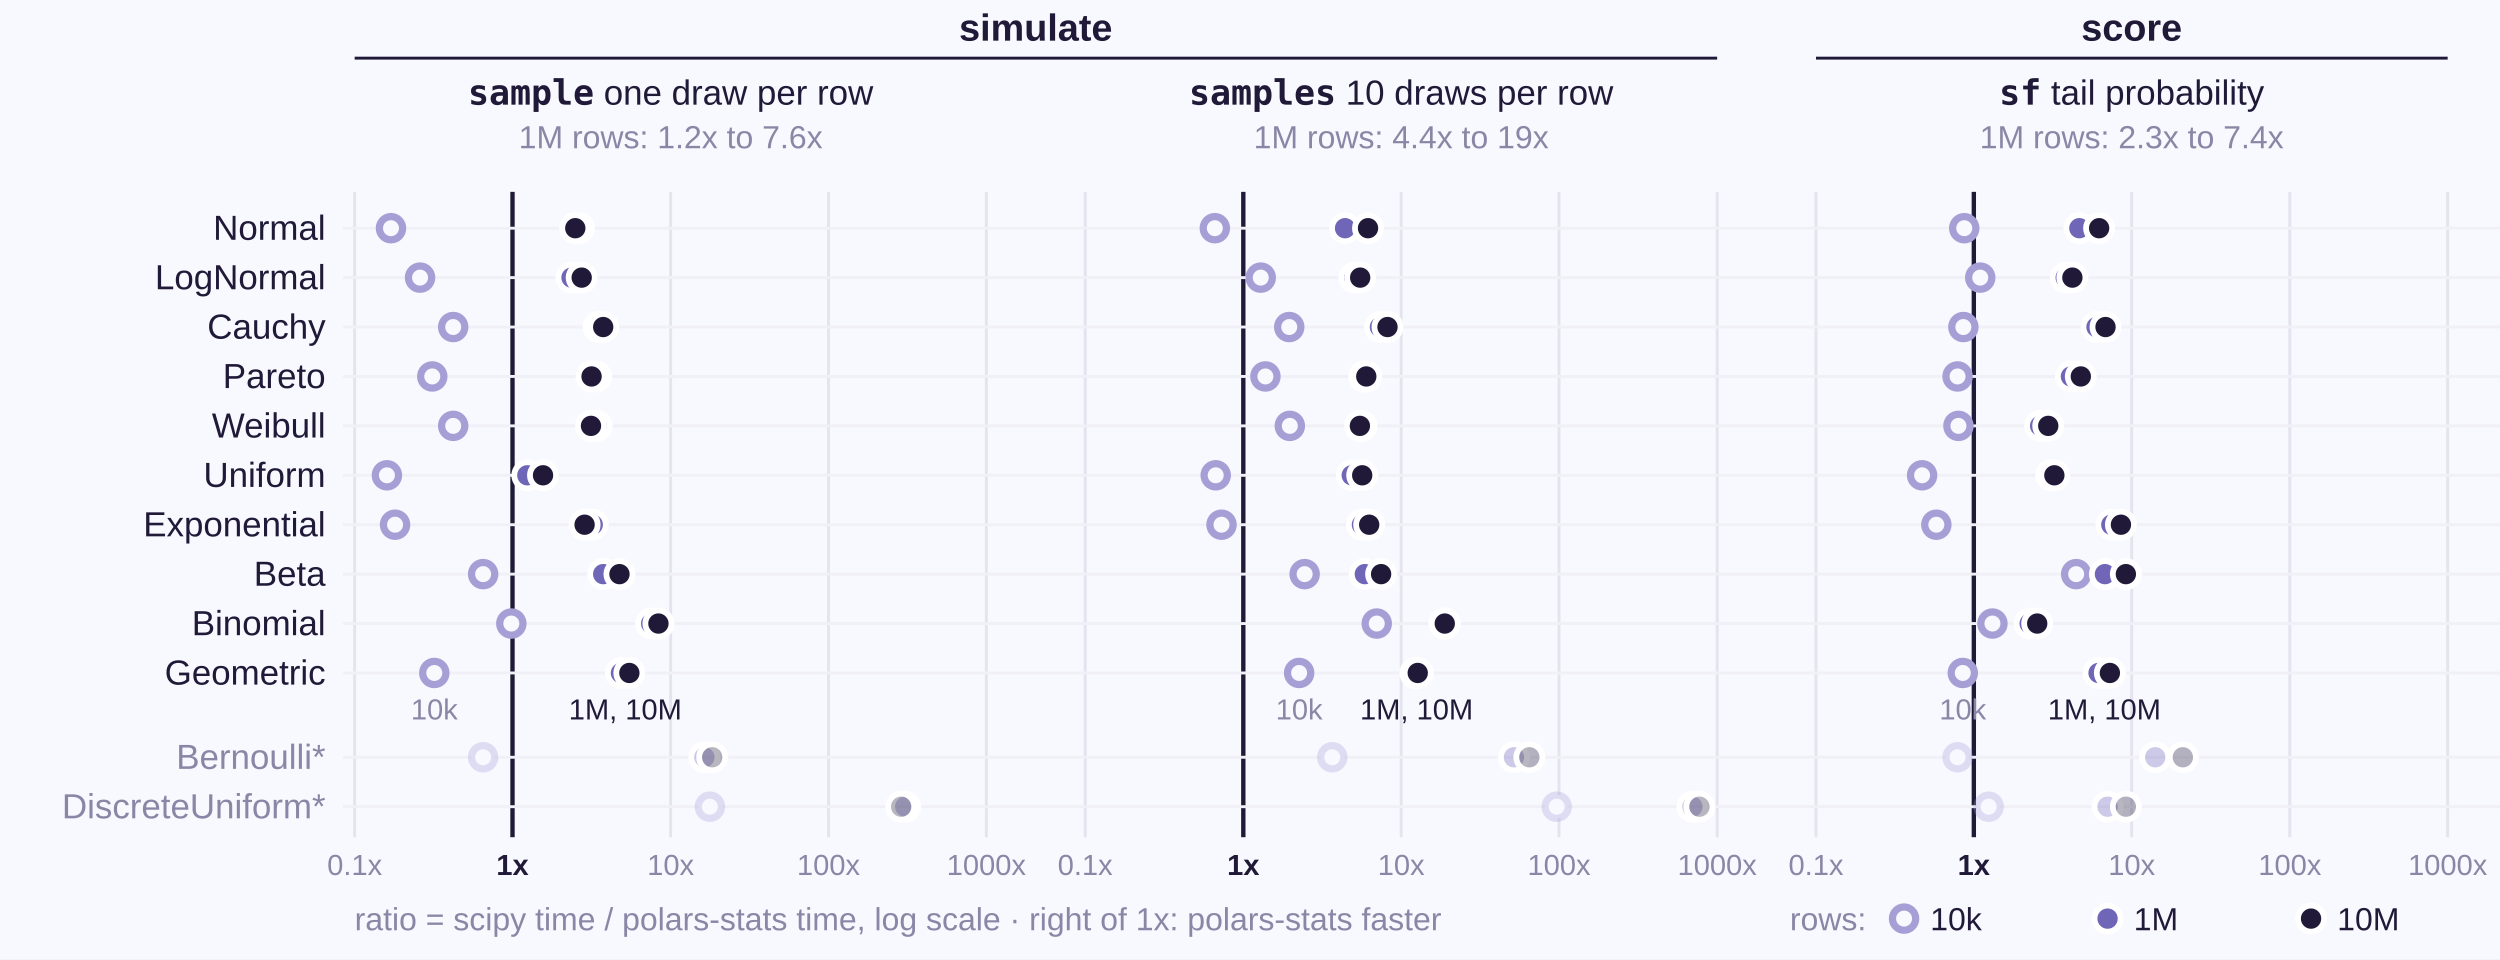
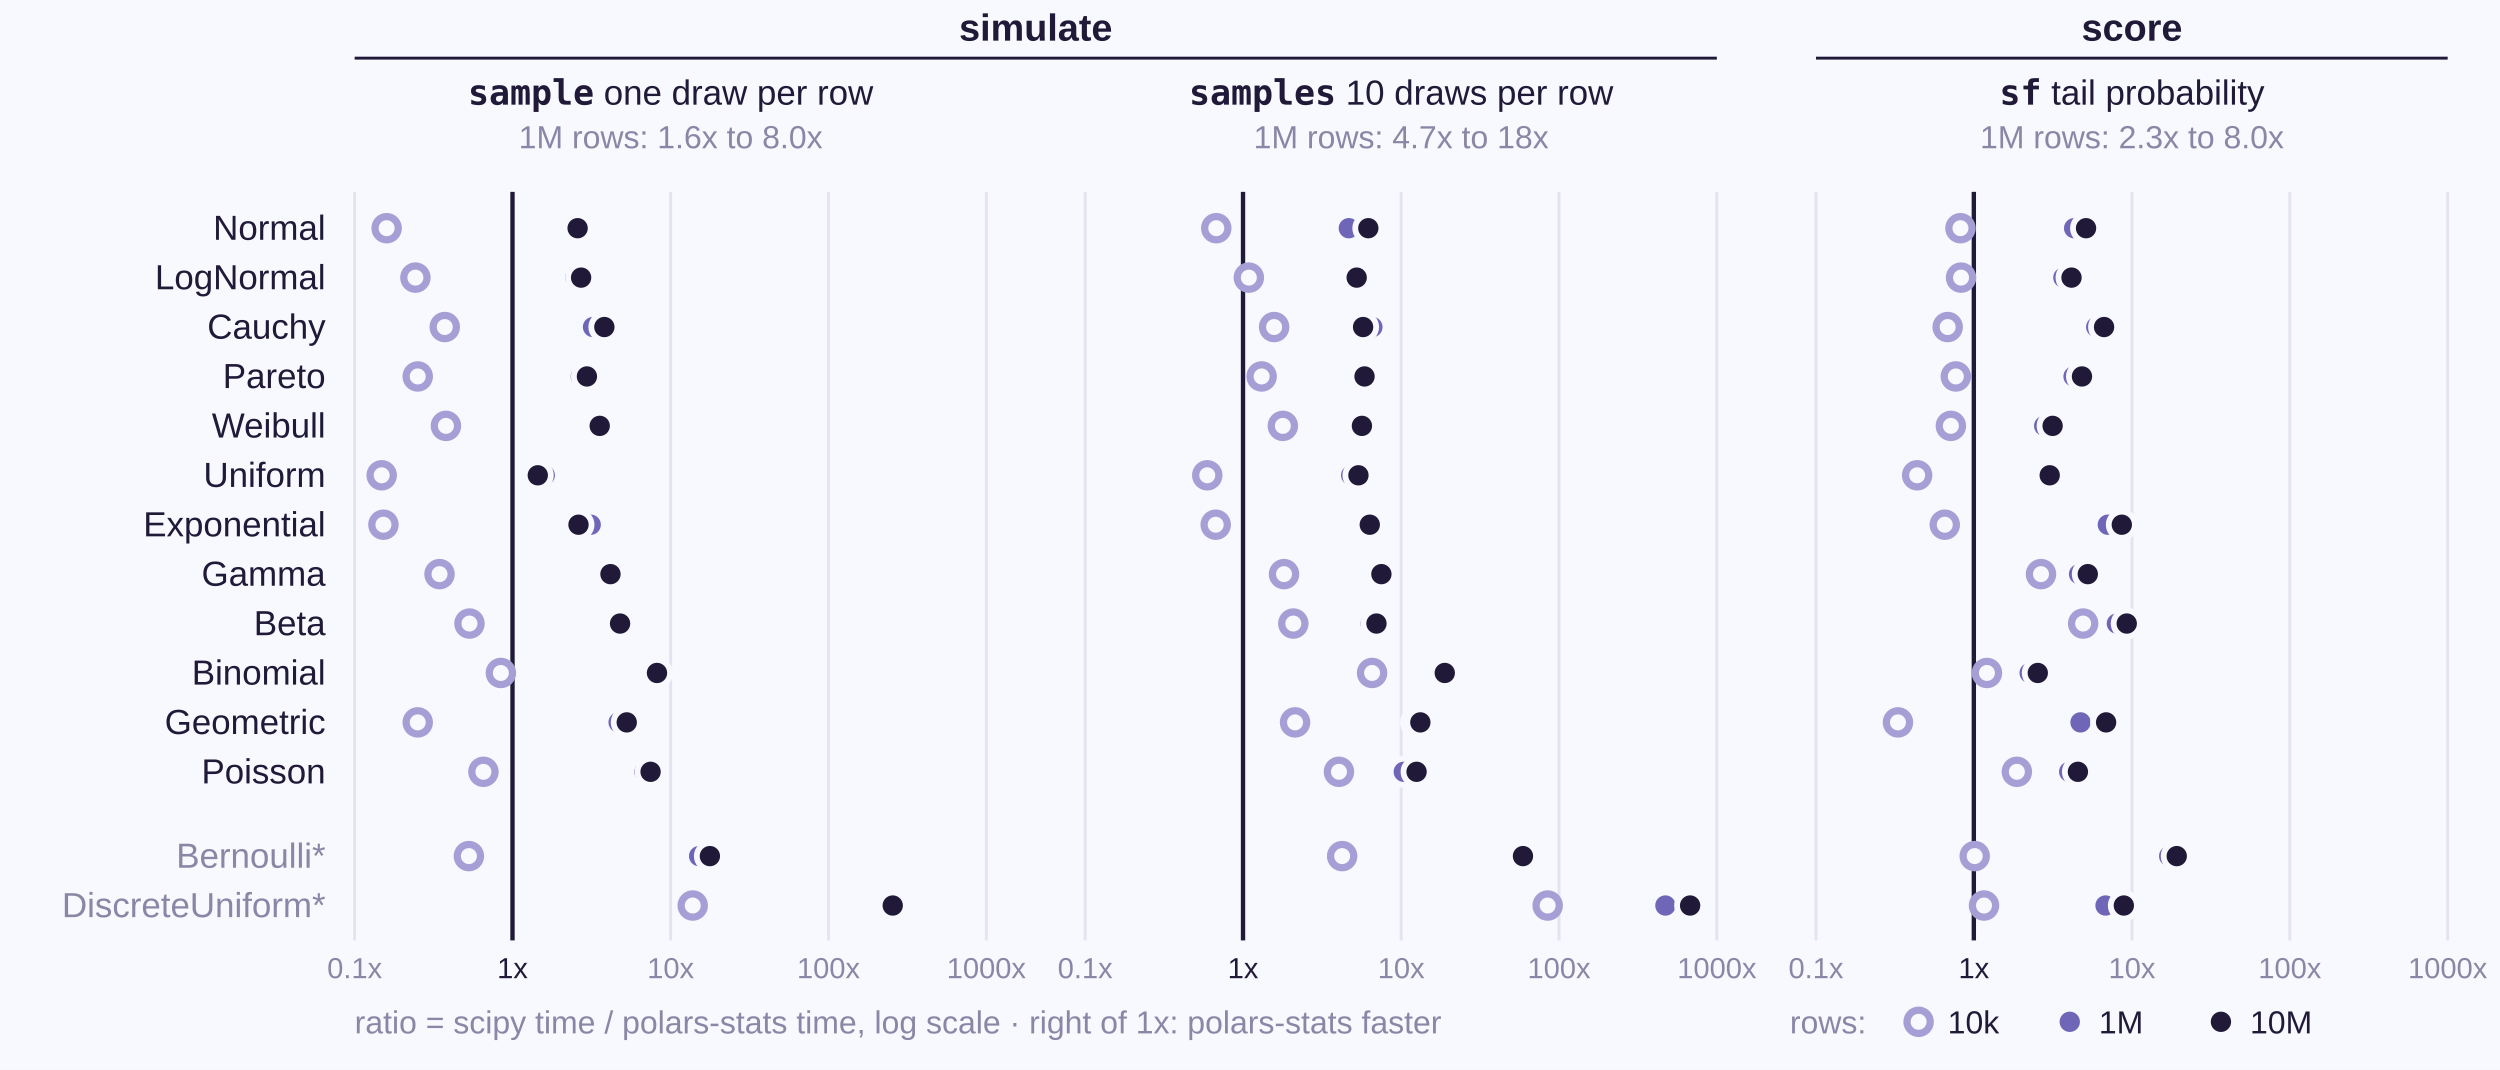
- <svg xmlns="http://www.w3.org/2000/svg" viewBox="0 0 860 330" width="860" height="330">
-   <rect width="860" height="330" fill="#f8f8ff" />
-   <text x="356.3" y="14.0" font-size="13" text-anchor="middle" fill="#201a38" font-weight="700" font-family="system-ui, -apple-system, 'Helvetica Neue', Arial, sans-serif">simulate</text>
-   <line x1="122.0" y1="20" x2="590.7" y2="20" stroke="#201a38" stroke-width="1" />
-   <text x="733.3" y="14.0" font-size="13" text-anchor="middle" fill="#201a38" font-weight="700" font-family="system-ui, -apple-system, 'Helvetica Neue', Arial, sans-serif">score</text>
-   <line x1="624.7" y1="20" x2="842.0" y2="20" stroke="#201a38" stroke-width="1" />
-   <text x="230.7" y="36.0" font-size="12" text-anchor="middle" fill="#201a38" font-weight="400" font-family="system-ui, -apple-system, 'Helvetica Neue', Arial, sans-serif">
-     <tspan font-family="ui-monospace, 'SF Mono', Menlo, Consolas, monospace" font-weight="700">sample</tspan>  one draw per row</text>
-   <text x="230.7" y="51.0" font-size="11" text-anchor="middle" fill="#8a87a6" font-weight="400" font-family="system-ui, -apple-system, 'Helvetica Neue', Arial, sans-serif">1M rows: 1.2x to 7.6x</text>
-   <line x1="122.0" y1="66" x2="122.0" y2="288.0" stroke="#e4e3ee" stroke-width="1" />
-   <text x="122.0" y="301.0" font-size="10" text-anchor="middle" fill="#8a87a6" font-weight="400" font-family="system-ui, -apple-system, 'Helvetica Neue', Arial, sans-serif">0.1x</text>
-   <line x1="176.3" y1="66" x2="176.3" y2="288.0" stroke="#201a38" stroke-width="1.5" />
-   <text x="176.3" y="301.0" font-size="10" text-anchor="middle" fill="#201a38" font-weight="700" font-family="system-ui, -apple-system, 'Helvetica Neue', Arial, sans-serif">1x</text>
-   <line x1="230.7" y1="66" x2="230.7" y2="288.0" stroke="#e4e3ee" stroke-width="1" />
-   <text x="230.7" y="301.0" font-size="10" text-anchor="middle" fill="#8a87a6" font-weight="400" font-family="system-ui, -apple-system, 'Helvetica Neue', Arial, sans-serif">10x</text>
-   <line x1="285.0" y1="66" x2="285.0" y2="288.0" stroke="#e4e3ee" stroke-width="1" />
-   <text x="285.0" y="301.0" font-size="10" text-anchor="middle" fill="#8a87a6" font-weight="400" font-family="system-ui, -apple-system, 'Helvetica Neue', Arial, sans-serif">100x</text>
-   <line x1="339.3" y1="66" x2="339.3" y2="288.0" stroke="#e4e3ee" stroke-width="1" />
-   <text x="339.3" y="301.0" font-size="10" text-anchor="middle" fill="#8a87a6" font-weight="400" font-family="system-ui, -apple-system, 'Helvetica Neue', Arial, sans-serif">1000x</text>
-   <text x="482.0" y="36.0" font-size="12" text-anchor="middle" fill="#201a38" font-weight="400" font-family="system-ui, -apple-system, 'Helvetica Neue', Arial, sans-serif">
-     <tspan font-family="ui-monospace, 'SF Mono', Menlo, Consolas, monospace" font-weight="700">samples</tspan>  10 draws per row</text>
-   <text x="482.0" y="51.0" font-size="11" text-anchor="middle" fill="#8a87a6" font-weight="400" font-family="system-ui, -apple-system, 'Helvetica Neue', Arial, sans-serif">1M rows: 4.4x to 19x</text>
-   <line x1="373.3" y1="66" x2="373.3" y2="288.0" stroke="#e4e3ee" stroke-width="1" />
-   <text x="373.3" y="301.0" font-size="10" text-anchor="middle" fill="#8a87a6" font-weight="400" font-family="system-ui, -apple-system, 'Helvetica Neue', Arial, sans-serif">0.1x</text>
-   <line x1="427.7" y1="66" x2="427.7" y2="288.0" stroke="#201a38" stroke-width="1.5" />
-   <text x="427.7" y="301.0" font-size="10" text-anchor="middle" fill="#201a38" font-weight="700" font-family="system-ui, -apple-system, 'Helvetica Neue', Arial, sans-serif">1x</text>
-   <line x1="482.0" y1="66" x2="482.0" y2="288.0" stroke="#e4e3ee" stroke-width="1" />
-   <text x="482.0" y="301.0" font-size="10" text-anchor="middle" fill="#8a87a6" font-weight="400" font-family="system-ui, -apple-system, 'Helvetica Neue', Arial, sans-serif">10x</text>
-   <line x1="536.3" y1="66" x2="536.3" y2="288.0" stroke="#e4e3ee" stroke-width="1" />
-   <text x="536.3" y="301.0" font-size="10" text-anchor="middle" fill="#8a87a6" font-weight="400" font-family="system-ui, -apple-system, 'Helvetica Neue', Arial, sans-serif">100x</text>
-   <line x1="590.7" y1="66" x2="590.7" y2="288.0" stroke="#e4e3ee" stroke-width="1" />
-   <text x="590.7" y="301.0" font-size="10" text-anchor="middle" fill="#8a87a6" font-weight="400" font-family="system-ui, -apple-system, 'Helvetica Neue', Arial, sans-serif">1000x</text>
-   <text x="733.3" y="36.0" font-size="12" text-anchor="middle" fill="#201a38" font-weight="400" font-family="system-ui, -apple-system, 'Helvetica Neue', Arial, sans-serif">
-     <tspan font-family="ui-monospace, 'SF Mono', Menlo, Consolas, monospace" font-weight="700">sf</tspan>  tail probability</text>
-   <text x="733.3" y="51.0" font-size="11" text-anchor="middle" fill="#8a87a6" font-weight="400" font-family="system-ui, -apple-system, 'Helvetica Neue', Arial, sans-serif">1M rows: 2.3x to 7.4x</text>
-   <line x1="624.7" y1="66" x2="624.7" y2="288.0" stroke="#e4e3ee" stroke-width="1" />
-   <text x="624.7" y="301.0" font-size="10" text-anchor="middle" fill="#8a87a6" font-weight="400" font-family="system-ui, -apple-system, 'Helvetica Neue', Arial, sans-serif">0.1x</text>
-   <line x1="679.0" y1="66" x2="679.0" y2="288.0" stroke="#201a38" stroke-width="1.5" />
-   <text x="679.0" y="301.0" font-size="10" text-anchor="middle" fill="#201a38" font-weight="700" font-family="system-ui, -apple-system, 'Helvetica Neue', Arial, sans-serif">1x</text>
-   <line x1="733.3" y1="66" x2="733.3" y2="288.0" stroke="#e4e3ee" stroke-width="1" />
-   <text x="733.3" y="301.0" font-size="10" text-anchor="middle" fill="#8a87a6" font-weight="400" font-family="system-ui, -apple-system, 'Helvetica Neue', Arial, sans-serif">10x</text>
-   <line x1="787.7" y1="66" x2="787.7" y2="288.0" stroke="#e4e3ee" stroke-width="1" />
-   <text x="787.7" y="301.0" font-size="10" text-anchor="middle" fill="#8a87a6" font-weight="400" font-family="system-ui, -apple-system, 'Helvetica Neue', Arial, sans-serif">100x</text>
-   <line x1="842.0" y1="66" x2="842.0" y2="288.0" stroke="#e4e3ee" stroke-width="1" />
-   <text x="842.0" y="301.0" font-size="10" text-anchor="middle" fill="#8a87a6" font-weight="400" font-family="system-ui, -apple-system, 'Helvetica Neue', Arial, sans-serif">1000x</text>
-   <text x="112.0" y="82.5" font-size="12" text-anchor="end" fill="#201a38" font-weight="400" font-family="system-ui, -apple-system, 'Helvetica Neue', Arial, sans-serif">Normal</text>
-   <line x1="118" y1="78.5" x2="860" y2="78.5" stroke="#f1f0f6" stroke-width="1" />
-   <text x="112.0" y="99.5" font-size="12" text-anchor="end" fill="#201a38" font-weight="400" font-family="system-ui, -apple-system, 'Helvetica Neue', Arial, sans-serif">LogNormal</text>
-   <line x1="118" y1="95.5" x2="860" y2="95.5" stroke="#f1f0f6" stroke-width="1" />
-   <text x="112.0" y="116.5" font-size="12" text-anchor="end" fill="#201a38" font-weight="400" font-family="system-ui, -apple-system, 'Helvetica Neue', Arial, sans-serif">Cauchy</text>
-   <line x1="118" y1="112.5" x2="860" y2="112.5" stroke="#f1f0f6" stroke-width="1" />
-   <text x="112.0" y="133.5" font-size="12" text-anchor="end" fill="#201a38" font-weight="400" font-family="system-ui, -apple-system, 'Helvetica Neue', Arial, sans-serif">Pareto</text>
-   <line x1="118" y1="129.5" x2="860" y2="129.5" stroke="#f1f0f6" stroke-width="1" />
-   <text x="112.0" y="150.5" font-size="12" text-anchor="end" fill="#201a38" font-weight="400" font-family="system-ui, -apple-system, 'Helvetica Neue', Arial, sans-serif">Weibull</text>
-   <line x1="118" y1="146.5" x2="860" y2="146.5" stroke="#f1f0f6" stroke-width="1" />
-   <text x="112.0" y="167.5" font-size="12" text-anchor="end" fill="#201a38" font-weight="400" font-family="system-ui, -apple-system, 'Helvetica Neue', Arial, sans-serif">Uniform</text>
-   <line x1="118" y1="163.5" x2="860" y2="163.5" stroke="#f1f0f6" stroke-width="1" />
-   <text x="112.0" y="184.5" font-size="12" text-anchor="end" fill="#201a38" font-weight="400" font-family="system-ui, -apple-system, 'Helvetica Neue', Arial, sans-serif">Exponential</text>
-   <line x1="118" y1="180.5" x2="860" y2="180.5" stroke="#f1f0f6" stroke-width="1" />
-   <text x="112.0" y="201.5" font-size="12" text-anchor="end" fill="#201a38" font-weight="400" font-family="system-ui, -apple-system, 'Helvetica Neue', Arial, sans-serif">Beta</text>
-   <line x1="118" y1="197.5" x2="860" y2="197.5" stroke="#f1f0f6" stroke-width="1" />
-   <text x="112.0" y="218.5" font-size="12" text-anchor="end" fill="#201a38" font-weight="400" font-family="system-ui, -apple-system, 'Helvetica Neue', Arial, sans-serif">Binomial</text>
-   <line x1="118" y1="214.5" x2="860" y2="214.5" stroke="#f1f0f6" stroke-width="1" />
-   <text x="112.0" y="235.5" font-size="12" text-anchor="end" fill="#201a38" font-weight="400" font-family="system-ui, -apple-system, 'Helvetica Neue', Arial, sans-serif">Geometric</text>
-   <line x1="118" y1="231.5" x2="860" y2="231.5" stroke="#f1f0f6" stroke-width="1" />
-   <text x="112.0" y="264.5" font-size="12" text-anchor="end" fill="#8a87a6" font-weight="400" font-family="system-ui, -apple-system, 'Helvetica Neue', Arial, sans-serif">Bernoulli*</text>
-   <line x1="118" y1="260.5" x2="860" y2="260.5" stroke="#f1f0f6" stroke-width="1" />
-   <text x="112.0" y="281.5" font-size="12" text-anchor="end" fill="#8a87a6" font-weight="400" font-family="system-ui, -apple-system, 'Helvetica Neue', Arial, sans-serif">DiscreteUniform*</text>
-   <line x1="118" y1="277.5" x2="860" y2="277.5" stroke="#f1f0f6" stroke-width="1" />
-   <circle cx="134.5" cy="78.5" r="4" fill="#f8f8ff" stroke="#a59fd6" stroke-width="2.5" />
-   <circle cx="199.2" cy="78.5" r="4.5" fill="#6f66b8" stroke="#ffffff" stroke-width="2" />
-   <circle cx="197.9" cy="78.5" r="4.5" fill="#201a38" stroke="#ffffff" stroke-width="2" />
-   <circle cx="417.9" cy="78.5" r="4" fill="#f8f8ff" stroke="#a59fd6" stroke-width="2.5" />
-   <circle cx="462.7" cy="78.5" r="4.5" fill="#6f66b8" stroke="#ffffff" stroke-width="2" />
-   <circle cx="470.6" cy="78.5" r="4.5" fill="#201a38" stroke="#ffffff" stroke-width="2" />
-   <circle cx="675.7" cy="78.5" r="4" fill="#f8f8ff" stroke="#a59fd6" stroke-width="2.5" />
-   <circle cx="715.3" cy="78.5" r="4.5" fill="#6f66b8" stroke="#ffffff" stroke-width="2" />
-   <circle cx="722.1" cy="78.5" r="4.5" fill="#201a38" stroke="#ffffff" stroke-width="2" />
-   <circle cx="144.5" cy="95.5" r="4" fill="#f8f8ff" stroke="#a59fd6" stroke-width="2.5" />
-   <circle cx="196.6" cy="95.5" r="4.5" fill="#6f66b8" stroke="#ffffff" stroke-width="2" />
-   <circle cx="200.1" cy="95.5" r="4.5" fill="#201a38" stroke="#ffffff" stroke-width="2" />
-   <circle cx="433.7" cy="95.5" r="4" fill="#f8f8ff" stroke="#a59fd6" stroke-width="2.5" />
-   <circle cx="465.9" cy="95.5" r="4.5" fill="#6f66b8" stroke="#ffffff" stroke-width="2" />
-   <circle cx="467.9" cy="95.5" r="4.5" fill="#201a38" stroke="#ffffff" stroke-width="2" />
-   <circle cx="681.2" cy="95.5" r="4" fill="#f8f8ff" stroke="#a59fd6" stroke-width="2.5" />
-   <circle cx="710.6" cy="95.5" r="4.5" fill="#6f66b8" stroke="#ffffff" stroke-width="2" />
-   <circle cx="712.9" cy="95.5" r="4.5" fill="#201a38" stroke="#ffffff" stroke-width="2" />
-   <circle cx="155.9" cy="112.5" r="4" fill="#f8f8ff" stroke="#a59fd6" stroke-width="2.5" />
-   <circle cx="205.9" cy="112.5" r="4.5" fill="#6f66b8" stroke="#ffffff" stroke-width="2" />
-   <circle cx="207.5" cy="112.5" r="4.5" fill="#201a38" stroke="#ffffff" stroke-width="2" />
-   <circle cx="443.5" cy="112.5" r="4" fill="#f8f8ff" stroke="#a59fd6" stroke-width="2.5" />
-   <circle cx="474.7" cy="112.5" r="4.5" fill="#6f66b8" stroke="#ffffff" stroke-width="2" />
-   <circle cx="477.3" cy="112.5" r="4.5" fill="#201a38" stroke="#ffffff" stroke-width="2" />
-   <circle cx="675.4" cy="112.5" r="4" fill="#f8f8ff" stroke="#a59fd6" stroke-width="2.5" />
-   <circle cx="721.2" cy="112.5" r="4.5" fill="#6f66b8" stroke="#ffffff" stroke-width="2" />
-   <circle cx="724.3" cy="112.5" r="4.5" fill="#201a38" stroke="#ffffff" stroke-width="2" />
-   <circle cx="148.7" cy="129.5" r="4" fill="#f8f8ff" stroke="#a59fd6" stroke-width="2.5" />
-   <circle cx="205.1" cy="129.5" r="4.5" fill="#6f66b8" stroke="#ffffff" stroke-width="2" />
-   <circle cx="203.5" cy="129.5" r="4.5" fill="#201a38" stroke="#ffffff" stroke-width="2" />
-   <circle cx="435.3" cy="129.5" r="4" fill="#f8f8ff" stroke="#a59fd6" stroke-width="2.5" />
-   <circle cx="469.3" cy="129.5" r="4.5" fill="#6f66b8" stroke="#ffffff" stroke-width="2" />
-   <circle cx="470.0" cy="129.5" r="4.5" fill="#201a38" stroke="#ffffff" stroke-width="2" />
-   <circle cx="673.4" cy="129.5" r="4" fill="#f8f8ff" stroke="#a59fd6" stroke-width="2.5" />
-   <circle cx="712.4" cy="129.5" r="4.5" fill="#6f66b8" stroke="#ffffff" stroke-width="2" />
-   <circle cx="715.8" cy="129.5" r="4.5" fill="#201a38" stroke="#ffffff" stroke-width="2" />
-   <circle cx="155.9" cy="146.5" r="4" fill="#f8f8ff" stroke="#a59fd6" stroke-width="2.5" />
-   <circle cx="205.2" cy="146.5" r="4.5" fill="#6f66b8" stroke="#ffffff" stroke-width="2" />
-   <circle cx="203.3" cy="146.5" r="4.5" fill="#201a38" stroke="#ffffff" stroke-width="2" />
-   <circle cx="443.7" cy="146.5" r="4" fill="#f8f8ff" stroke="#a59fd6" stroke-width="2.5" />
-   <circle cx="468.4" cy="146.5" r="4.5" fill="#6f66b8" stroke="#ffffff" stroke-width="2" />
-   <circle cx="467.8" cy="146.5" r="4.5" fill="#201a38" stroke="#ffffff" stroke-width="2" />
-   <circle cx="673.7" cy="146.5" r="4" fill="#f8f8ff" stroke="#a59fd6" stroke-width="2.5" />
-   <circle cx="701.8" cy="146.5" r="4.5" fill="#6f66b8" stroke="#ffffff" stroke-width="2" />
-   <circle cx="704.6" cy="146.5" r="4.5" fill="#201a38" stroke="#ffffff" stroke-width="2" />
-   <circle cx="133.1" cy="163.5" r="4" fill="#f8f8ff" stroke="#a59fd6" stroke-width="2.5" />
-   <circle cx="181.4" cy="163.5" r="4.5" fill="#6f66b8" stroke="#ffffff" stroke-width="2" />
-   <circle cx="186.8" cy="163.5" r="4.5" fill="#201a38" stroke="#ffffff" stroke-width="2" />
-   <circle cx="418.2" cy="163.5" r="4" fill="#f8f8ff" stroke="#a59fd6" stroke-width="2.5" />
-   <circle cx="465.0" cy="163.5" r="4.5" fill="#6f66b8" stroke="#ffffff" stroke-width="2" />
-   <circle cx="468.6" cy="163.5" r="4.5" fill="#201a38" stroke="#ffffff" stroke-width="2" />
-   <circle cx="661.2" cy="163.5" r="4" fill="#f8f8ff" stroke="#a59fd6" stroke-width="2.5" />
-   <circle cx="705.6" cy="163.5" r="4.5" fill="#6f66b8" stroke="#ffffff" stroke-width="2" />
-   <circle cx="706.7" cy="163.5" r="4.5" fill="#201a38" stroke="#ffffff" stroke-width="2" />
-   <circle cx="135.9" cy="180.5" r="4" fill="#f8f8ff" stroke="#a59fd6" stroke-width="2.5" />
-   <circle cx="203.9" cy="180.5" r="4.5" fill="#6f66b8" stroke="#ffffff" stroke-width="2" />
-   <circle cx="201.1" cy="180.5" r="4.5" fill="#201a38" stroke="#ffffff" stroke-width="2" />
-   <circle cx="420.2" cy="180.5" r="4" fill="#f8f8ff" stroke="#a59fd6" stroke-width="2.5" />
-   <circle cx="468.5" cy="180.5" r="4.5" fill="#6f66b8" stroke="#ffffff" stroke-width="2" />
-   <circle cx="471.0" cy="180.5" r="4.5" fill="#201a38" stroke="#ffffff" stroke-width="2" />
-   <circle cx="666.1" cy="180.5" r="4" fill="#f8f8ff" stroke="#a59fd6" stroke-width="2.5" />
-   <circle cx="726.3" cy="180.5" r="4.5" fill="#6f66b8" stroke="#ffffff" stroke-width="2" />
-   <circle cx="729.6" cy="180.5" r="4.5" fill="#201a38" stroke="#ffffff" stroke-width="2" />
-   <circle cx="166.2" cy="197.5" r="4" fill="#f8f8ff" stroke="#a59fd6" stroke-width="2.5" />
-   <circle cx="207.5" cy="197.5" r="4.5" fill="#6f66b8" stroke="#ffffff" stroke-width="2" />
-   <circle cx="213.1" cy="197.5" r="4.5" fill="#201a38" stroke="#ffffff" stroke-width="2" />
-   <circle cx="448.8" cy="197.5" r="4" fill="#f8f8ff" stroke="#a59fd6" stroke-width="2.5" />
-   <circle cx="469.5" cy="197.5" r="4.5" fill="#6f66b8" stroke="#ffffff" stroke-width="2" />
-   <circle cx="475.1" cy="197.5" r="4.5" fill="#201a38" stroke="#ffffff" stroke-width="2" />
-   <circle cx="714.2" cy="197.5" r="4" fill="#f8f8ff" stroke="#a59fd6" stroke-width="2.5" />
-   <circle cx="724.1" cy="197.5" r="4.5" fill="#6f66b8" stroke="#ffffff" stroke-width="2" />
-   <circle cx="731.3" cy="197.5" r="4.5" fill="#201a38" stroke="#ffffff" stroke-width="2" />
-   <circle cx="175.9" cy="214.5" r="4" fill="#f8f8ff" stroke="#a59fd6" stroke-width="2.5" />
-   <circle cx="224.0" cy="214.5" r="4.5" fill="#6f66b8" stroke="#ffffff" stroke-width="2" />
-   <circle cx="226.5" cy="214.5" r="4.5" fill="#201a38" stroke="#ffffff" stroke-width="2" />
-   <circle cx="473.6" cy="214.5" r="4" fill="#f8f8ff" stroke="#a59fd6" stroke-width="2.5" />
-   <circle cx="496.9" cy="214.5" r="4.5" fill="#6f66b8" stroke="#ffffff" stroke-width="2" />
-   <circle cx="497.0" cy="214.5" r="4.5" fill="#201a38" stroke="#ffffff" stroke-width="2" />
-   <circle cx="685.4" cy="214.5" r="4" fill="#f8f8ff" stroke="#a59fd6" stroke-width="2.5" />
-   <circle cx="698.2" cy="214.5" r="4.5" fill="#6f66b8" stroke="#ffffff" stroke-width="2" />
-   <circle cx="700.8" cy="214.5" r="4.5" fill="#201a38" stroke="#ffffff" stroke-width="2" />
-   <circle cx="149.4" cy="231.5" r="4" fill="#f8f8ff" stroke="#a59fd6" stroke-width="2.5" />
-   <circle cx="213.6" cy="231.5" r="4.5" fill="#6f66b8" stroke="#ffffff" stroke-width="2" />
-   <circle cx="216.5" cy="231.5" r="4.5" fill="#201a38" stroke="#ffffff" stroke-width="2" />
-   <text x="149.4" y="247.5" font-size="10" text-anchor="middle" fill="#8a87a6" font-weight="400" font-family="system-ui, -apple-system, 'Helvetica Neue', Arial, sans-serif">10k</text>
-   <text x="215.1" y="247.5" font-size="10" text-anchor="middle" fill="#201a38" font-weight="400" font-family="system-ui, -apple-system, 'Helvetica Neue', Arial, sans-serif">1M, 10M</text>
-   <circle cx="446.9" cy="231.5" r="4" fill="#f8f8ff" stroke="#a59fd6" stroke-width="2.5" />
-   <circle cx="486.9" cy="231.5" r="4.5" fill="#6f66b8" stroke="#ffffff" stroke-width="2" />
-   <circle cx="487.7" cy="231.5" r="4.5" fill="#201a38" stroke="#ffffff" stroke-width="2" />
-   <text x="446.9" y="247.5" font-size="10" text-anchor="middle" fill="#8a87a6" font-weight="400" font-family="system-ui, -apple-system, 'Helvetica Neue', Arial, sans-serif">10k</text>
-   <text x="487.3" y="247.5" font-size="10" text-anchor="middle" fill="#201a38" font-weight="400" font-family="system-ui, -apple-system, 'Helvetica Neue', Arial, sans-serif">1M, 10M</text>
-   <circle cx="675.2" cy="231.5" r="4" fill="#f8f8ff" stroke="#a59fd6" stroke-width="2.5" />
-   <circle cx="721.9" cy="231.5" r="4.5" fill="#6f66b8" stroke="#ffffff" stroke-width="2" />
-   <circle cx="725.8" cy="231.5" r="4.5" fill="#201a38" stroke="#ffffff" stroke-width="2" />
-   <text x="675.2" y="247.5" font-size="10" text-anchor="middle" fill="#8a87a6" font-weight="400" font-family="system-ui, -apple-system, 'Helvetica Neue', Arial, sans-serif">10k</text>
-   <text x="723.9" y="247.5" font-size="10" text-anchor="middle" fill="#201a38" font-weight="400" font-family="system-ui, -apple-system, 'Helvetica Neue', Arial, sans-serif">1M, 10M</text>
-   <circle cx="166.2" cy="260.5" r="4" fill="#f8f8ff" stroke="#a59fd6" stroke-width="2.5" stroke-opacity="0.32" />
-   <circle cx="242.3" cy="260.5" r="4.5" fill="#6f66b8" fill-opacity="0.32" stroke="#ffffff" stroke-width="2" />
-   <circle cx="245.0" cy="260.5" r="4.5" fill="#201a38" fill-opacity="0.32" stroke="#ffffff" stroke-width="2" />
-   <circle cx="458.3" cy="260.5" r="4" fill="#f8f8ff" stroke="#a59fd6" stroke-width="2.5" stroke-opacity="0.32" />
-   <circle cx="520.8" cy="260.5" r="4.5" fill="#6f66b8" fill-opacity="0.32" stroke="#ffffff" stroke-width="2" />
-   <circle cx="526.1" cy="260.5" r="4.5" fill="#201a38" fill-opacity="0.32" stroke="#ffffff" stroke-width="2" />
-   <circle cx="673.4" cy="260.5" r="4" fill="#f8f8ff" stroke="#a59fd6" stroke-width="2.5" stroke-opacity="0.32" />
-   <circle cx="741.4" cy="260.5" r="4.5" fill="#6f66b8" fill-opacity="0.32" stroke="#ffffff" stroke-width="2" />
-   <circle cx="750.9" cy="260.5" r="4.5" fill="#201a38" fill-opacity="0.32" stroke="#ffffff" stroke-width="2" />
-   <circle cx="244.2" cy="277.5" r="4" fill="#f8f8ff" stroke="#a59fd6" stroke-width="2.5" stroke-opacity="0.32" />
-   <circle cx="311.4" cy="277.5" r="4.5" fill="#6f66b8" fill-opacity="0.32" stroke="#ffffff" stroke-width="2" />
-   <circle cx="310.0" cy="277.5" r="4.5" fill="#201a38" fill-opacity="0.32" stroke="#ffffff" stroke-width="2" />
-   <circle cx="535.5" cy="277.5" r="4" fill="#f8f8ff" stroke="#a59fd6" stroke-width="2.5" stroke-opacity="0.32" />
-   <circle cx="582.2" cy="277.5" r="4.5" fill="#6f66b8" fill-opacity="0.32" stroke="#ffffff" stroke-width="2" />
-   <circle cx="584.6" cy="277.5" r="4.5" fill="#201a38" fill-opacity="0.32" stroke="#ffffff" stroke-width="2" />
-   <circle cx="684.1" cy="277.5" r="4" fill="#f8f8ff" stroke="#a59fd6" stroke-width="2.5" stroke-opacity="0.32" />
-   <circle cx="725.0" cy="277.5" r="4.5" fill="#6f66b8" fill-opacity="0.32" stroke="#ffffff" stroke-width="2" />
-   <circle cx="731.3" cy="277.5" r="4.5" fill="#201a38" fill-opacity="0.32" stroke="#ffffff" stroke-width="2" />
-   <text x="122.0" y="320.0" font-size="11" text-anchor="start" fill="#8a87a6" font-weight="400" font-family="system-ui, -apple-system, 'Helvetica Neue', Arial, sans-serif">ratio = scipy time / polars-stats time, log scale  ·  right of 1x: polars-stats faster</text>
-   <text x="642.0" y="320.0" font-size="11" text-anchor="end" fill="#8a87a6" font-weight="400" font-family="system-ui, -apple-system, 'Helvetica Neue', Arial, sans-serif">rows:</text>
-   <circle cx="655.0" cy="316.0" r="4" fill="#f8f8ff" stroke="#a59fd6" stroke-width="2.5" />
-   <text x="664.0" y="320.0" font-size="11" text-anchor="start" fill="#201a38" font-weight="400" font-family="system-ui, -apple-system, 'Helvetica Neue', Arial, sans-serif">10k</text>
-   <circle cx="725.0" cy="316.0" r="4.5" fill="#6f66b8" stroke="#ffffff" stroke-width="2" />
-   <text x="734.0" y="320.0" font-size="11" text-anchor="start" fill="#201a38" font-weight="400" font-family="system-ui, -apple-system, 'Helvetica Neue', Arial, sans-serif">1M</text>
-   <circle cx="795.0" cy="316.0" r="4.5" fill="#201a38" stroke="#ffffff" stroke-width="2" />
-   <text x="804.0" y="320.0" font-size="11" text-anchor="start" fill="#201a38" font-weight="400" font-family="system-ui, -apple-system, 'Helvetica Neue', Arial, sans-serif">10M</text>
+ <svg xmlns="http://www.w3.org/2000/svg" viewBox="0 0 860 368" width="860" height="368">
+   <rect width="860" height="368" fill="#f8f8ff" />
+   <line x1="122.0" y1="20" x2="590.6" y2="20" stroke="#201a38" />
+   <text x="356.3" y="14.0" font-size="13" text-anchor="middle" fill="#201a38" font-family="system-ui, -apple-system, 'Helvetica Neue', Arial, sans-serif">
+     <tspan font-weight="700">simulate</tspan>
+   </text>
+   <line x1="624.7" y1="20" x2="842.0" y2="20" stroke="#201a38" />
+   <text x="733.4" y="14.0" font-size="13" text-anchor="middle" fill="#201a38" font-family="system-ui, -apple-system, 'Helvetica Neue', Arial, sans-serif">
+     <tspan font-weight="700">score</tspan>
+   </text>
+   <text x="230.7" y="36.0" font-size="12" text-anchor="middle" fill="#201a38" font-family="system-ui, -apple-system, 'Helvetica Neue', Arial, sans-serif">
+     <tspan font-family="ui-monospace, Menlo, monospace" font-weight="700">sample</tspan> one draw per row</text>
+   <text x="230.7" y="51.0" font-size="11" text-anchor="middle" fill="#8a87a6" font-family="system-ui, -apple-system, 'Helvetica Neue', Arial, sans-serif">1M rows: 1.6x to 8.0x</text>
+   <line x1="122.0" y1="66" x2="122.0" y2="323.5" stroke="#e4e3ee" stroke-width="1" />
+   <text x="122.0" y="336.5" font-size="10" text-anchor="middle" fill="#8a87a6" font-family="system-ui, -apple-system, 'Helvetica Neue', Arial, sans-serif">0.1x</text>
+   <line x1="176.3" y1="66" x2="176.3" y2="323.5" stroke="#201a38" stroke-width="1.5" />
+   <text x="176.3" y="336.5" font-size="10" text-anchor="middle" fill="#201a38" font-family="system-ui, -apple-system, 'Helvetica Neue', Arial, sans-serif">1x</text>
+   <line x1="230.7" y1="66" x2="230.7" y2="323.5" stroke="#e4e3ee" stroke-width="1" />
+   <text x="230.7" y="336.5" font-size="10" text-anchor="middle" fill="#8a87a6" font-family="system-ui, -apple-system, 'Helvetica Neue', Arial, sans-serif">10x</text>
+   <line x1="285.0" y1="66" x2="285.0" y2="323.5" stroke="#e4e3ee" stroke-width="1" />
+   <text x="285.0" y="336.5" font-size="10" text-anchor="middle" fill="#8a87a6" font-family="system-ui, -apple-system, 'Helvetica Neue', Arial, sans-serif">100x</text>
+   <line x1="339.3" y1="66" x2="339.3" y2="323.5" stroke="#e4e3ee" stroke-width="1" />
+   <text x="339.3" y="336.5" font-size="10" text-anchor="middle" fill="#8a87a6" font-family="system-ui, -apple-system, 'Helvetica Neue', Arial, sans-serif">1000x</text>
+   <circle cx="133.0" cy="78.5" r="4" fill="#f8f8ff" stroke="#a59fd6" stroke-width="2.5" />
+   <circle cx="199.7" cy="78.5" r="4.5" fill="#6f66b8" stroke="#f8f8ff" stroke-width="2" />
+   <circle cx="198.7" cy="78.5" r="4.5" fill="#201a38" stroke="#f8f8ff" stroke-width="2" />
+   <circle cx="142.9" cy="95.5" r="4" fill="#f8f8ff" stroke="#a59fd6" stroke-width="2.5" />
+   <circle cx="197.9" cy="95.5" r="4.5" fill="#6f66b8" stroke="#f8f8ff" stroke-width="2" />
+   <circle cx="199.9" cy="95.5" r="4.5" fill="#201a38" stroke="#f8f8ff" stroke-width="2" />
+   <circle cx="153.0" cy="112.5" r="4" fill="#f8f8ff" stroke="#a59fd6" stroke-width="2.5" />
+   <circle cx="204.0" cy="112.5" r="4.5" fill="#6f66b8" stroke="#f8f8ff" stroke-width="2" />
+   <circle cx="207.9" cy="112.5" r="4.5" fill="#201a38" stroke="#f8f8ff" stroke-width="2" />
+   <circle cx="143.7" cy="129.5" r="4" fill="#f8f8ff" stroke="#a59fd6" stroke-width="2.5" />
+   <circle cx="199.8" cy="129.5" r="4.5" fill="#6f66b8" stroke="#f8f8ff" stroke-width="2" />
+   <circle cx="201.9" cy="129.5" r="4.5" fill="#201a38" stroke="#f8f8ff" stroke-width="2" />
+   <circle cx="153.4" cy="146.5" r="4" fill="#f8f8ff" stroke="#a59fd6" stroke-width="2.5" />
+   <circle cx="205.0" cy="146.5" r="4.5" fill="#6f66b8" stroke="#f8f8ff" stroke-width="2" />
+   <circle cx="206.3" cy="146.5" r="4.5" fill="#201a38" stroke="#f8f8ff" stroke-width="2" />
+   <circle cx="131.3" cy="163.5" r="4" fill="#f8f8ff" stroke="#a59fd6" stroke-width="2.5" />
+   <circle cx="187.4" cy="163.5" r="4.5" fill="#6f66b8" stroke="#f8f8ff" stroke-width="2" />
+   <circle cx="185.0" cy="163.5" r="4.5" fill="#201a38" stroke="#f8f8ff" stroke-width="2" />
+   <circle cx="131.9" cy="180.5" r="4" fill="#f8f8ff" stroke="#a59fd6" stroke-width="2.5" />
+   <circle cx="203.2" cy="180.5" r="4.5" fill="#6f66b8" stroke="#f8f8ff" stroke-width="2" />
+   <circle cx="199.0" cy="180.5" r="4.5" fill="#201a38" stroke="#f8f8ff" stroke-width="2" />
+   <circle cx="151.2" cy="197.5" r="4" fill="#f8f8ff" stroke="#a59fd6" stroke-width="2.5" />
+   <circle cx="211.3" cy="197.5" r="4.5" fill="#6f66b8" stroke="#f8f8ff" stroke-width="2" />
+   <circle cx="210.0" cy="197.5" r="4.5" fill="#201a38" stroke="#f8f8ff" stroke-width="2" />
+   <circle cx="161.5" cy="214.5" r="4" fill="#f8f8ff" stroke="#a59fd6" stroke-width="2.5" />
+   <circle cx="213.7" cy="214.5" r="4.5" fill="#6f66b8" stroke="#f8f8ff" stroke-width="2" />
+   <circle cx="213.3" cy="214.5" r="4.5" fill="#201a38" stroke="#f8f8ff" stroke-width="2" />
+   <circle cx="172.3" cy="231.5" r="4" fill="#f8f8ff" stroke="#a59fd6" stroke-width="2.5" />
+   <circle cx="225.4" cy="231.5" r="4.5" fill="#6f66b8" stroke="#f8f8ff" stroke-width="2" />
+   <circle cx="226.0" cy="231.5" r="4.5" fill="#201a38" stroke="#f8f8ff" stroke-width="2" />
+   <circle cx="143.7" cy="248.5" r="4" fill="#f8f8ff" stroke="#a59fd6" stroke-width="2.5" />
+   <circle cx="212.8" cy="248.5" r="4.5" fill="#6f66b8" stroke="#f8f8ff" stroke-width="2" />
+   <circle cx="215.6" cy="248.5" r="4.5" fill="#201a38" stroke="#f8f8ff" stroke-width="2" />
+   <circle cx="166.3" cy="265.5" r="4" fill="#f8f8ff" stroke="#a59fd6" stroke-width="2.5" />
+   <circle cx="221.7" cy="265.5" r="4.5" fill="#6f66b8" stroke="#f8f8ff" stroke-width="2" />
+   <circle cx="223.8" cy="265.5" r="4.5" fill="#201a38" stroke="#f8f8ff" stroke-width="2" />
+   <circle cx="161.3" cy="294.5" r="4" fill="#f8f8ff" stroke="#a59fd6" stroke-width="2.5" />
+   <circle cx="240.5" cy="294.5" r="4.5" fill="#6f66b8" stroke="#f8f8ff" stroke-width="2" />
+   <circle cx="244.2" cy="294.5" r="4.5" fill="#201a38" stroke="#f8f8ff" stroke-width="2" />
+   <circle cx="238.3" cy="311.5" r="4" fill="#f8f8ff" stroke="#a59fd6" stroke-width="2.5" />
+   <circle cx="308.6" cy="311.5" r="4.5" fill="#6f66b8" stroke="#f8f8ff" stroke-width="2" />
+   <circle cx="307.1" cy="311.5" r="4.5" fill="#201a38" stroke="#f8f8ff" stroke-width="2" />
+   <text x="482.0" y="36.0" font-size="12" text-anchor="middle" fill="#201a38" font-family="system-ui, -apple-system, 'Helvetica Neue', Arial, sans-serif">
+     <tspan font-family="ui-monospace, Menlo, monospace" font-weight="700">samples</tspan> 10 draws per row</text>
+   <text x="482.0" y="51.0" font-size="11" text-anchor="middle" fill="#8a87a6" font-family="system-ui, -apple-system, 'Helvetica Neue', Arial, sans-serif">1M rows: 4.7x to 18x</text>
+   <line x1="373.3" y1="66" x2="373.3" y2="323.5" stroke="#e4e3ee" stroke-width="1" />
+   <text x="373.3" y="336.5" font-size="10" text-anchor="middle" fill="#8a87a6" font-family="system-ui, -apple-system, 'Helvetica Neue', Arial, sans-serif">0.1x</text>
+   <line x1="427.6" y1="66" x2="427.6" y2="323.5" stroke="#201a38" stroke-width="1.5" />
+   <text x="427.6" y="336.5" font-size="10" text-anchor="middle" fill="#201a38" font-family="system-ui, -apple-system, 'Helvetica Neue', Arial, sans-serif">1x</text>
+   <line x1="482.0" y1="66" x2="482.0" y2="323.5" stroke="#e4e3ee" stroke-width="1" />
+   <text x="482.0" y="336.5" font-size="10" text-anchor="middle" fill="#8a87a6" font-family="system-ui, -apple-system, 'Helvetica Neue', Arial, sans-serif">10x</text>
+   <line x1="536.3" y1="66" x2="536.3" y2="323.5" stroke="#e4e3ee" stroke-width="1" />
+   <text x="536.3" y="336.5" font-size="10" text-anchor="middle" fill="#8a87a6" font-family="system-ui, -apple-system, 'Helvetica Neue', Arial, sans-serif">100x</text>
+   <line x1="590.6" y1="66" x2="590.6" y2="323.5" stroke="#e4e3ee" stroke-width="1" />
+   <text x="590.6" y="336.5" font-size="10" text-anchor="middle" fill="#8a87a6" font-family="system-ui, -apple-system, 'Helvetica Neue', Arial, sans-serif">1000x</text>
+   <circle cx="418.4" cy="78.5" r="4" fill="#f8f8ff" stroke="#a59fd6" stroke-width="2.5" />
+   <circle cx="464.0" cy="78.5" r="4.5" fill="#6f66b8" stroke="#f8f8ff" stroke-width="2" />
+   <circle cx="470.7" cy="78.5" r="4.5" fill="#201a38" stroke="#f8f8ff" stroke-width="2" />
+   <circle cx="429.6" cy="95.5" r="4" fill="#f8f8ff" stroke="#a59fd6" stroke-width="2.5" />
+   <circle cx="466.6" cy="95.5" r="4.5" fill="#6f66b8" stroke="#f8f8ff" stroke-width="2" />
+   <circle cx="466.7" cy="95.5" r="4.5" fill="#201a38" stroke="#f8f8ff" stroke-width="2" />
+   <circle cx="438.3" cy="112.5" r="4" fill="#f8f8ff" stroke="#a59fd6" stroke-width="2.5" />
+   <circle cx="472.1" cy="112.5" r="4.5" fill="#6f66b8" stroke="#f8f8ff" stroke-width="2" />
+   <circle cx="468.9" cy="112.5" r="4.5" fill="#201a38" stroke="#f8f8ff" stroke-width="2" />
+   <circle cx="434.0" cy="129.5" r="4" fill="#f8f8ff" stroke="#a59fd6" stroke-width="2.5" />
+   <circle cx="469.2" cy="129.5" r="4.5" fill="#6f66b8" stroke="#f8f8ff" stroke-width="2" />
+   <circle cx="469.4" cy="129.5" r="4.5" fill="#201a38" stroke="#f8f8ff" stroke-width="2" />
+   <circle cx="441.3" cy="146.5" r="4" fill="#f8f8ff" stroke="#a59fd6" stroke-width="2.5" />
+   <circle cx="468.9" cy="146.5" r="4.5" fill="#6f66b8" stroke="#f8f8ff" stroke-width="2" />
+   <circle cx="468.5" cy="146.5" r="4.5" fill="#201a38" stroke="#f8f8ff" stroke-width="2" />
+   <circle cx="415.3" cy="163.5" r="4" fill="#f8f8ff" stroke="#a59fd6" stroke-width="2.5" />
+   <circle cx="464.8" cy="163.5" r="4.5" fill="#6f66b8" stroke="#f8f8ff" stroke-width="2" />
+   <circle cx="467.3" cy="163.5" r="4.5" fill="#201a38" stroke="#f8f8ff" stroke-width="2" />
+   <circle cx="418.2" cy="180.5" r="4" fill="#f8f8ff" stroke="#a59fd6" stroke-width="2.5" />
+   <circle cx="469.3" cy="180.5" r="4.5" fill="#6f66b8" stroke="#f8f8ff" stroke-width="2" />
+   <circle cx="471.2" cy="180.5" r="4.5" fill="#201a38" stroke="#f8f8ff" stroke-width="2" />
+   <circle cx="441.7" cy="197.5" r="4" fill="#f8f8ff" stroke="#a59fd6" stroke-width="2.5" />
+   <circle cx="474.4" cy="197.5" r="4.5" fill="#6f66b8" stroke="#f8f8ff" stroke-width="2" />
+   <circle cx="475.2" cy="197.5" r="4.5" fill="#201a38" stroke="#f8f8ff" stroke-width="2" />
+   <circle cx="444.9" cy="214.5" r="4" fill="#f8f8ff" stroke="#a59fd6" stroke-width="2.5" />
+   <circle cx="471.5" cy="214.5" r="4.5" fill="#6f66b8" stroke="#f8f8ff" stroke-width="2" />
+   <circle cx="473.5" cy="214.5" r="4.5" fill="#201a38" stroke="#f8f8ff" stroke-width="2" />
+   <circle cx="472.0" cy="231.5" r="4" fill="#f8f8ff" stroke="#a59fd6" stroke-width="2.5" />
+   <circle cx="496.4" cy="231.5" r="4.5" fill="#6f66b8" stroke="#f8f8ff" stroke-width="2" />
+   <circle cx="497.0" cy="231.5" r="4.5" fill="#201a38" stroke="#f8f8ff" stroke-width="2" />
+   <circle cx="445.5" cy="248.5" r="4" fill="#f8f8ff" stroke="#a59fd6" stroke-width="2.5" />
+   <circle cx="487.1" cy="248.5" r="4.5" fill="#6f66b8" stroke="#f8f8ff" stroke-width="2" />
+   <circle cx="488.6" cy="248.5" r="4.5" fill="#201a38" stroke="#f8f8ff" stroke-width="2" />
+   <circle cx="460.6" cy="265.5" r="4" fill="#f8f8ff" stroke="#a59fd6" stroke-width="2.5" />
+   <circle cx="482.9" cy="265.5" r="4.5" fill="#6f66b8" stroke="#f8f8ff" stroke-width="2" />
+   <circle cx="487.3" cy="265.5" r="4.5" fill="#201a38" stroke="#f8f8ff" stroke-width="2" />
+   <circle cx="461.7" cy="294.5" r="4" fill="#f8f8ff" stroke="#a59fd6" stroke-width="2.5" />
+   <circle cx="522.4" cy="294.5" r="4.5" fill="#6f66b8" stroke="#f8f8ff" stroke-width="2" />
+   <circle cx="523.9" cy="294.5" r="4.5" fill="#201a38" stroke="#f8f8ff" stroke-width="2" />
+   <circle cx="532.4" cy="311.5" r="4" fill="#f8f8ff" stroke="#a59fd6" stroke-width="2.5" />
+   <circle cx="572.9" cy="311.5" r="4.5" fill="#6f66b8" stroke="#f8f8ff" stroke-width="2" />
+   <circle cx="581.4" cy="311.5" r="4.5" fill="#201a38" stroke="#f8f8ff" stroke-width="2" />
+   <text x="733.4" y="36.0" font-size="12" text-anchor="middle" fill="#201a38" font-family="system-ui, -apple-system, 'Helvetica Neue', Arial, sans-serif">
+     <tspan font-family="ui-monospace, Menlo, monospace" font-weight="700">sf</tspan> tail probability</text>
+   <text x="733.4" y="51.0" font-size="11" text-anchor="middle" fill="#8a87a6" font-family="system-ui, -apple-system, 'Helvetica Neue', Arial, sans-serif">1M rows: 2.3x to 8.0x</text>
+   <line x1="624.7" y1="66" x2="624.7" y2="323.5" stroke="#e4e3ee" stroke-width="1" />
+   <text x="624.7" y="336.5" font-size="10" text-anchor="middle" fill="#8a87a6" font-family="system-ui, -apple-system, 'Helvetica Neue', Arial, sans-serif">0.1x</text>
+   <line x1="679.0" y1="66" x2="679.0" y2="323.5" stroke="#201a38" stroke-width="1.5" />
+   <text x="679.0" y="336.5" font-size="10" text-anchor="middle" fill="#201a38" font-family="system-ui, -apple-system, 'Helvetica Neue', Arial, sans-serif">1x</text>
+   <line x1="733.4" y1="66" x2="733.4" y2="323.5" stroke="#e4e3ee" stroke-width="1" />
+   <text x="733.4" y="336.5" font-size="10" text-anchor="middle" fill="#8a87a6" font-family="system-ui, -apple-system, 'Helvetica Neue', Arial, sans-serif">10x</text>
+   <line x1="787.7" y1="66" x2="787.7" y2="323.5" stroke="#e4e3ee" stroke-width="1" />
+   <text x="787.7" y="336.5" font-size="10" text-anchor="middle" fill="#8a87a6" font-family="system-ui, -apple-system, 'Helvetica Neue', Arial, sans-serif">100x</text>
+   <line x1="842.0" y1="66" x2="842.0" y2="323.5" stroke="#e4e3ee" stroke-width="1" />
+   <text x="842.0" y="336.5" font-size="10" text-anchor="middle" fill="#8a87a6" font-family="system-ui, -apple-system, 'Helvetica Neue', Arial, sans-serif">1000x</text>
+   <circle cx="674.4" cy="78.5" r="4" fill="#f8f8ff" stroke="#a59fd6" stroke-width="2.5" />
+   <circle cx="713.5" cy="78.5" r="4.5" fill="#6f66b8" stroke="#f8f8ff" stroke-width="2" />
+   <circle cx="717.6" cy="78.5" r="4.5" fill="#201a38" stroke="#f8f8ff" stroke-width="2" />
+   <circle cx="674.6" cy="95.5" r="4" fill="#f8f8ff" stroke="#a59fd6" stroke-width="2.5" />
+   <circle cx="709.8" cy="95.5" r="4.5" fill="#6f66b8" stroke="#f8f8ff" stroke-width="2" />
+   <circle cx="712.6" cy="95.5" r="4.5" fill="#201a38" stroke="#f8f8ff" stroke-width="2" />
+   <circle cx="670.0" cy="112.5" r="4" fill="#f8f8ff" stroke="#a59fd6" stroke-width="2.5" />
+   <circle cx="721.1" cy="112.5" r="4.5" fill="#6f66b8" stroke="#f8f8ff" stroke-width="2" />
+   <circle cx="723.8" cy="112.5" r="4.5" fill="#201a38" stroke="#f8f8ff" stroke-width="2" />
+   <circle cx="672.8" cy="129.5" r="4" fill="#f8f8ff" stroke="#a59fd6" stroke-width="2.5" />
+   <circle cx="713.3" cy="129.5" r="4.5" fill="#6f66b8" stroke="#f8f8ff" stroke-width="2" />
+   <circle cx="716.2" cy="129.5" r="4.5" fill="#201a38" stroke="#f8f8ff" stroke-width="2" />
+   <circle cx="671.1" cy="146.5" r="4" fill="#f8f8ff" stroke="#a59fd6" stroke-width="2.5" />
+   <circle cx="703.2" cy="146.5" r="4.5" fill="#6f66b8" stroke="#f8f8ff" stroke-width="2" />
+   <circle cx="706.1" cy="146.5" r="4.5" fill="#201a38" stroke="#f8f8ff" stroke-width="2" />
+   <circle cx="659.5" cy="163.5" r="4" fill="#f8f8ff" stroke="#a59fd6" stroke-width="2.5" />
+   <circle cx="704.2" cy="163.5" r="4.5" fill="#6f66b8" stroke="#f8f8ff" stroke-width="2" />
+   <circle cx="705.1" cy="163.5" r="4.5" fill="#201a38" stroke="#f8f8ff" stroke-width="2" />
+   <circle cx="669.0" cy="180.5" r="4" fill="#f8f8ff" stroke="#a59fd6" stroke-width="2.5" />
+   <circle cx="725.1" cy="180.5" r="4.5" fill="#6f66b8" stroke="#f8f8ff" stroke-width="2" />
+   <circle cx="729.9" cy="180.5" r="4.5" fill="#201a38" stroke="#f8f8ff" stroke-width="2" />
+   <circle cx="702.1" cy="197.5" r="4" fill="#f8f8ff" stroke="#a59fd6" stroke-width="2.5" />
+   <circle cx="715.2" cy="197.5" r="4.5" fill="#6f66b8" stroke="#f8f8ff" stroke-width="2" />
+   <circle cx="718.2" cy="197.5" r="4.5" fill="#201a38" stroke="#f8f8ff" stroke-width="2" />
+   <circle cx="716.6" cy="214.5" r="4" fill="#f8f8ff" stroke="#a59fd6" stroke-width="2.5" />
+   <circle cx="728.2" cy="214.5" r="4.5" fill="#6f66b8" stroke="#f8f8ff" stroke-width="2" />
+   <circle cx="731.6" cy="214.5" r="4.5" fill="#201a38" stroke="#f8f8ff" stroke-width="2" />
+   <circle cx="683.5" cy="231.5" r="4" fill="#f8f8ff" stroke="#a59fd6" stroke-width="2.5" />
+   <circle cx="698.2" cy="231.5" r="4.5" fill="#6f66b8" stroke="#f8f8ff" stroke-width="2" />
+   <circle cx="701.0" cy="231.5" r="4.5" fill="#201a38" stroke="#f8f8ff" stroke-width="2" />
+   <circle cx="652.9" cy="248.5" r="4" fill="#f8f8ff" stroke="#a59fd6" stroke-width="2.5" />
+   <circle cx="715.7" cy="248.5" r="4.5" fill="#6f66b8" stroke="#f8f8ff" stroke-width="2" />
+   <circle cx="724.5" cy="248.5" r="4.5" fill="#201a38" stroke="#f8f8ff" stroke-width="2" />
+   <circle cx="693.8" cy="265.5" r="4" fill="#f8f8ff" stroke="#a59fd6" stroke-width="2.5" />
+   <circle cx="711.8" cy="265.5" r="4.5" fill="#6f66b8" stroke="#f8f8ff" stroke-width="2" />
+   <circle cx="714.8" cy="265.5" r="4.5" fill="#201a38" stroke="#f8f8ff" stroke-width="2" />
+   <circle cx="679.3" cy="294.5" r="4" fill="#f8f8ff" stroke="#a59fd6" stroke-width="2.5" />
+   <circle cx="746.2" cy="294.5" r="4.5" fill="#6f66b8" stroke="#f8f8ff" stroke-width="2" />
+   <circle cx="748.8" cy="294.5" r="4.5" fill="#201a38" stroke="#f8f8ff" stroke-width="2" />
+   <circle cx="682.5" cy="311.5" r="4" fill="#f8f8ff" stroke="#a59fd6" stroke-width="2.5" />
+   <circle cx="724.3" cy="311.5" r="4.5" fill="#6f66b8" stroke="#f8f8ff" stroke-width="2" />
+   <circle cx="730.6" cy="311.5" r="4.5" fill="#201a38" stroke="#f8f8ff" stroke-width="2" />
+   <text x="112.0" y="82.5" font-size="12" text-anchor="end" fill="#201a38" font-family="system-ui, -apple-system, 'Helvetica Neue', Arial, sans-serif">Normal</text>
+   <text x="112.0" y="99.5" font-size="12" text-anchor="end" fill="#201a38" font-family="system-ui, -apple-system, 'Helvetica Neue', Arial, sans-serif">LogNormal</text>
+   <text x="112.0" y="116.5" font-size="12" text-anchor="end" fill="#201a38" font-family="system-ui, -apple-system, 'Helvetica Neue', Arial, sans-serif">Cauchy</text>
+   <text x="112.0" y="133.5" font-size="12" text-anchor="end" fill="#201a38" font-family="system-ui, -apple-system, 'Helvetica Neue', Arial, sans-serif">Pareto</text>
+   <text x="112.0" y="150.5" font-size="12" text-anchor="end" fill="#201a38" font-family="system-ui, -apple-system, 'Helvetica Neue', Arial, sans-serif">Weibull</text>
+   <text x="112.0" y="167.5" font-size="12" text-anchor="end" fill="#201a38" font-family="system-ui, -apple-system, 'Helvetica Neue', Arial, sans-serif">Uniform</text>
+   <text x="112.0" y="184.5" font-size="12" text-anchor="end" fill="#201a38" font-family="system-ui, -apple-system, 'Helvetica Neue', Arial, sans-serif">Exponential</text>
+   <text x="112.0" y="201.5" font-size="12" text-anchor="end" fill="#201a38" font-family="system-ui, -apple-system, 'Helvetica Neue', Arial, sans-serif">Gamma</text>
+   <text x="112.0" y="218.5" font-size="12" text-anchor="end" fill="#201a38" font-family="system-ui, -apple-system, 'Helvetica Neue', Arial, sans-serif">Beta</text>
+   <text x="112.0" y="235.5" font-size="12" text-anchor="end" fill="#201a38" font-family="system-ui, -apple-system, 'Helvetica Neue', Arial, sans-serif">Binomial</text>
+   <text x="112.0" y="252.5" font-size="12" text-anchor="end" fill="#201a38" font-family="system-ui, -apple-system, 'Helvetica Neue', Arial, sans-serif">Geometric</text>
+   <text x="112.0" y="269.5" font-size="12" text-anchor="end" fill="#201a38" font-family="system-ui, -apple-system, 'Helvetica Neue', Arial, sans-serif">Poisson</text>
+   <text x="112.0" y="298.5" font-size="12" text-anchor="end" fill="#8a87a6" font-family="system-ui, -apple-system, 'Helvetica Neue', Arial, sans-serif">Bernoulli*</text>
+   <text x="112.0" y="315.5" font-size="12" text-anchor="end" fill="#8a87a6" font-family="system-ui, -apple-system, 'Helvetica Neue', Arial, sans-serif">DiscreteUniform*</text>
+   <text x="122.0" y="355.5" font-size="11" text-anchor="start" fill="#8a87a6" font-family="system-ui, -apple-system, 'Helvetica Neue', Arial, sans-serif">ratio = scipy time / polars-stats time, log scale  ·  right of 1x: polars-stats faster</text>
+   <text x="642.0" y="355.5" font-size="11" text-anchor="end" fill="#8a87a6" font-family="system-ui, -apple-system, 'Helvetica Neue', Arial, sans-serif">rows:</text>
+   <circle cx="660" cy="351.5" r="4" fill="#f8f8ff" stroke="#a59fd6" stroke-width="2.5" />
+   <text x="670.0" y="355.5" font-size="11" text-anchor="start" fill="#201a38" font-family="system-ui, -apple-system, 'Helvetica Neue', Arial, sans-serif">10k</text>
+   <circle cx="712" cy="351.5" r="4.5" fill="#6f66b8" stroke="#f8f8ff" stroke-width="2" />
+   <text x="722.0" y="355.5" font-size="11" text-anchor="start" fill="#201a38" font-family="system-ui, -apple-system, 'Helvetica Neue', Arial, sans-serif">1M</text>
+   <circle cx="764" cy="351.5" r="4.5" fill="#201a38" stroke="#f8f8ff" stroke-width="2" />
+   <text x="774.0" y="355.5" font-size="11" text-anchor="start" fill="#201a38" font-family="system-ui, -apple-system, 'Helvetica Neue', Arial, sans-serif">10M</text>
</svg>
